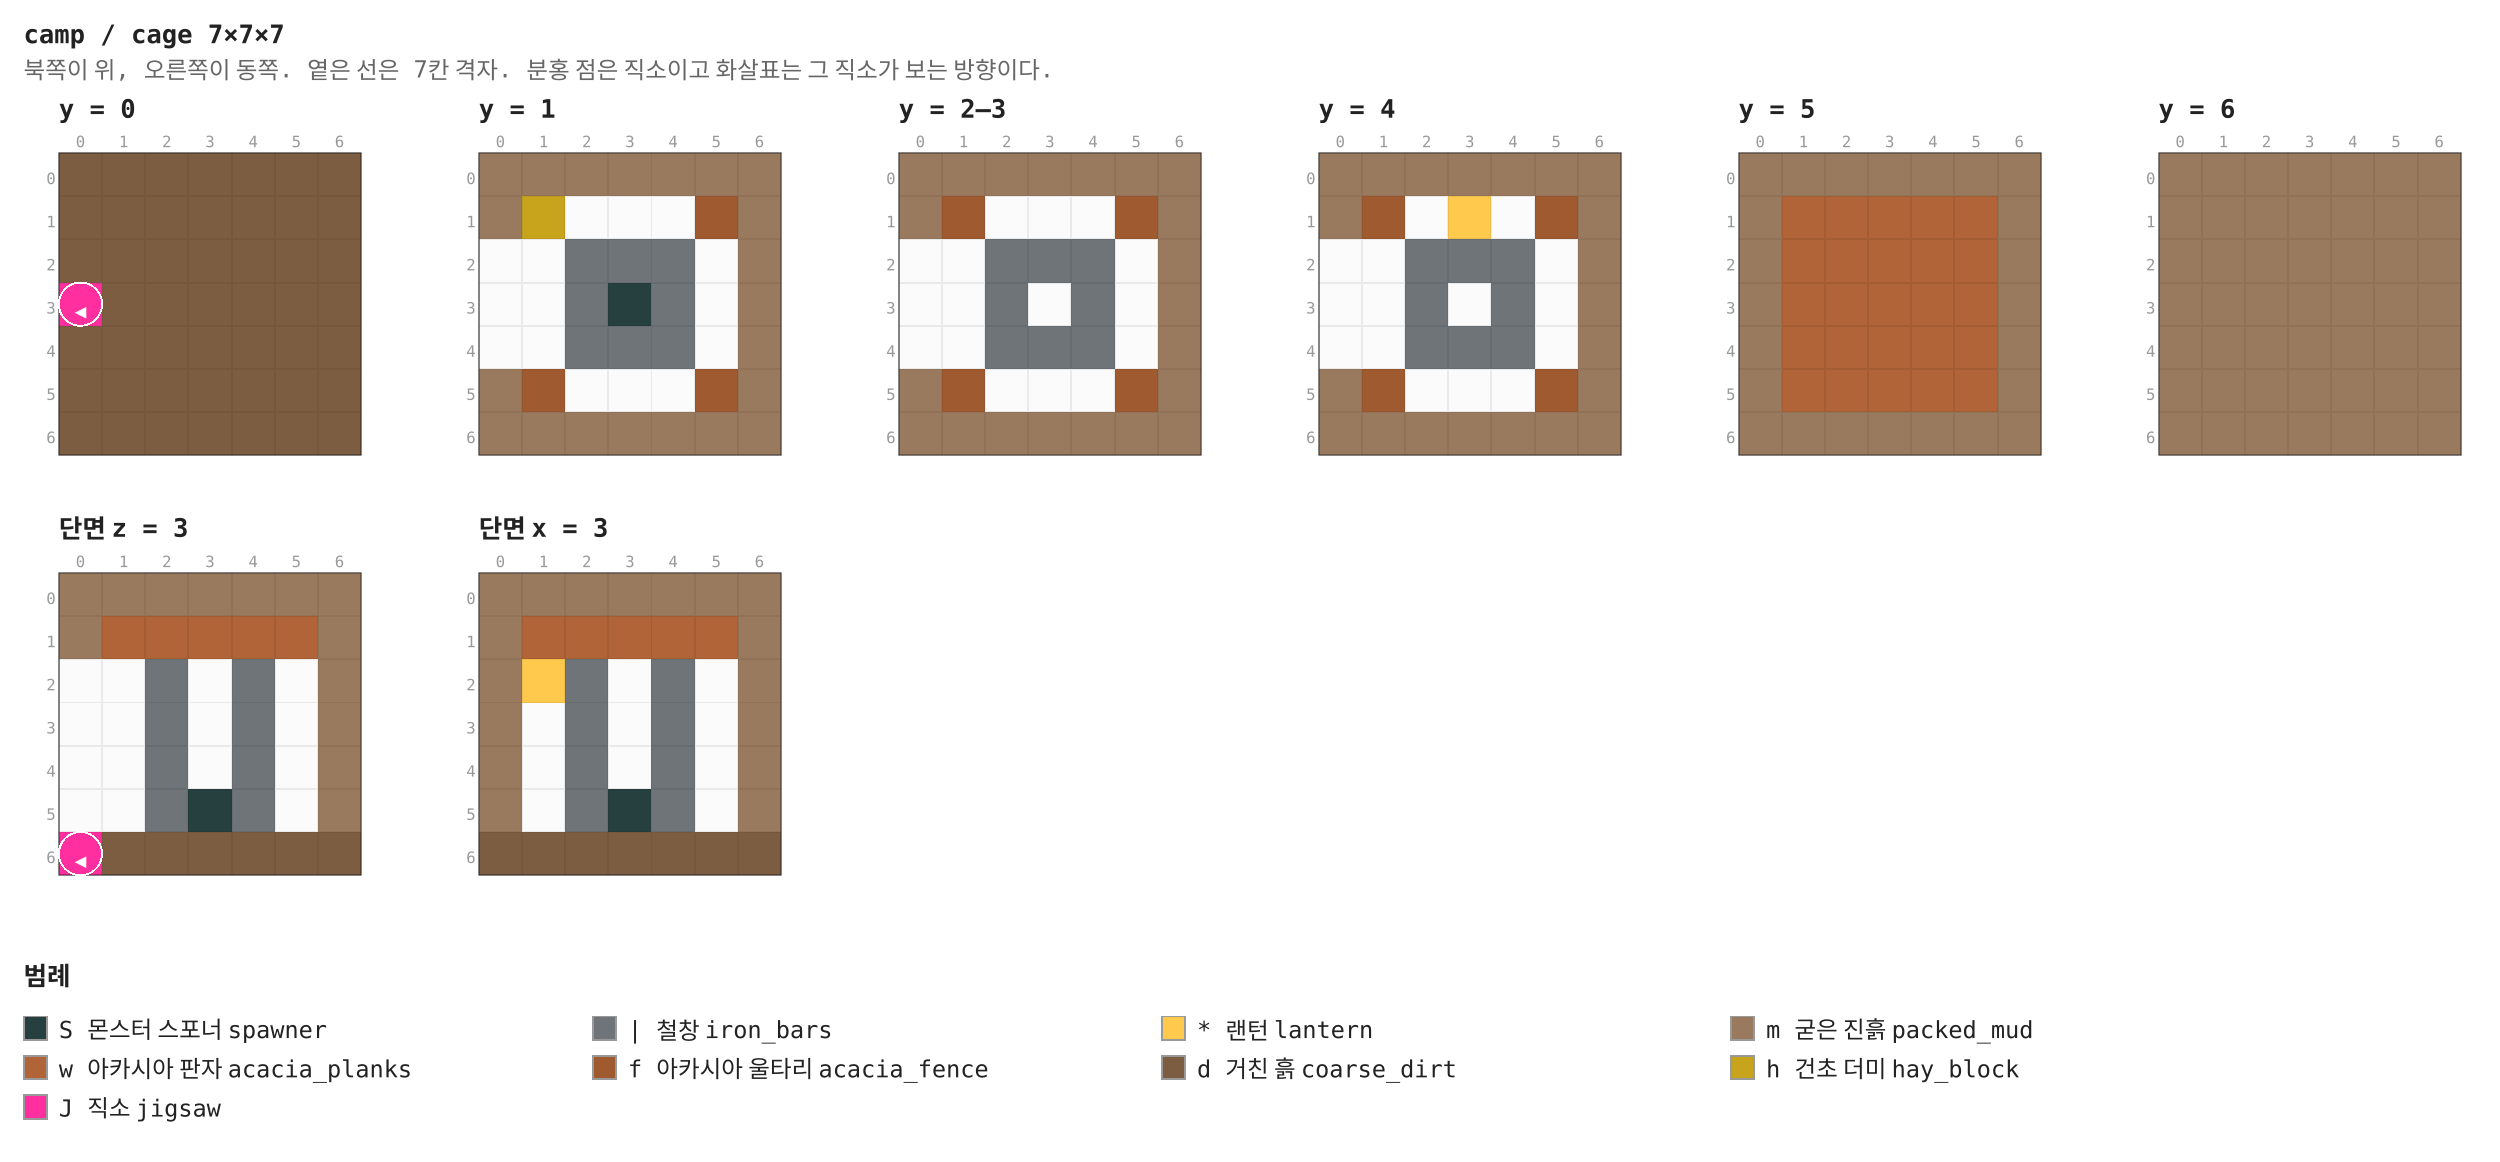
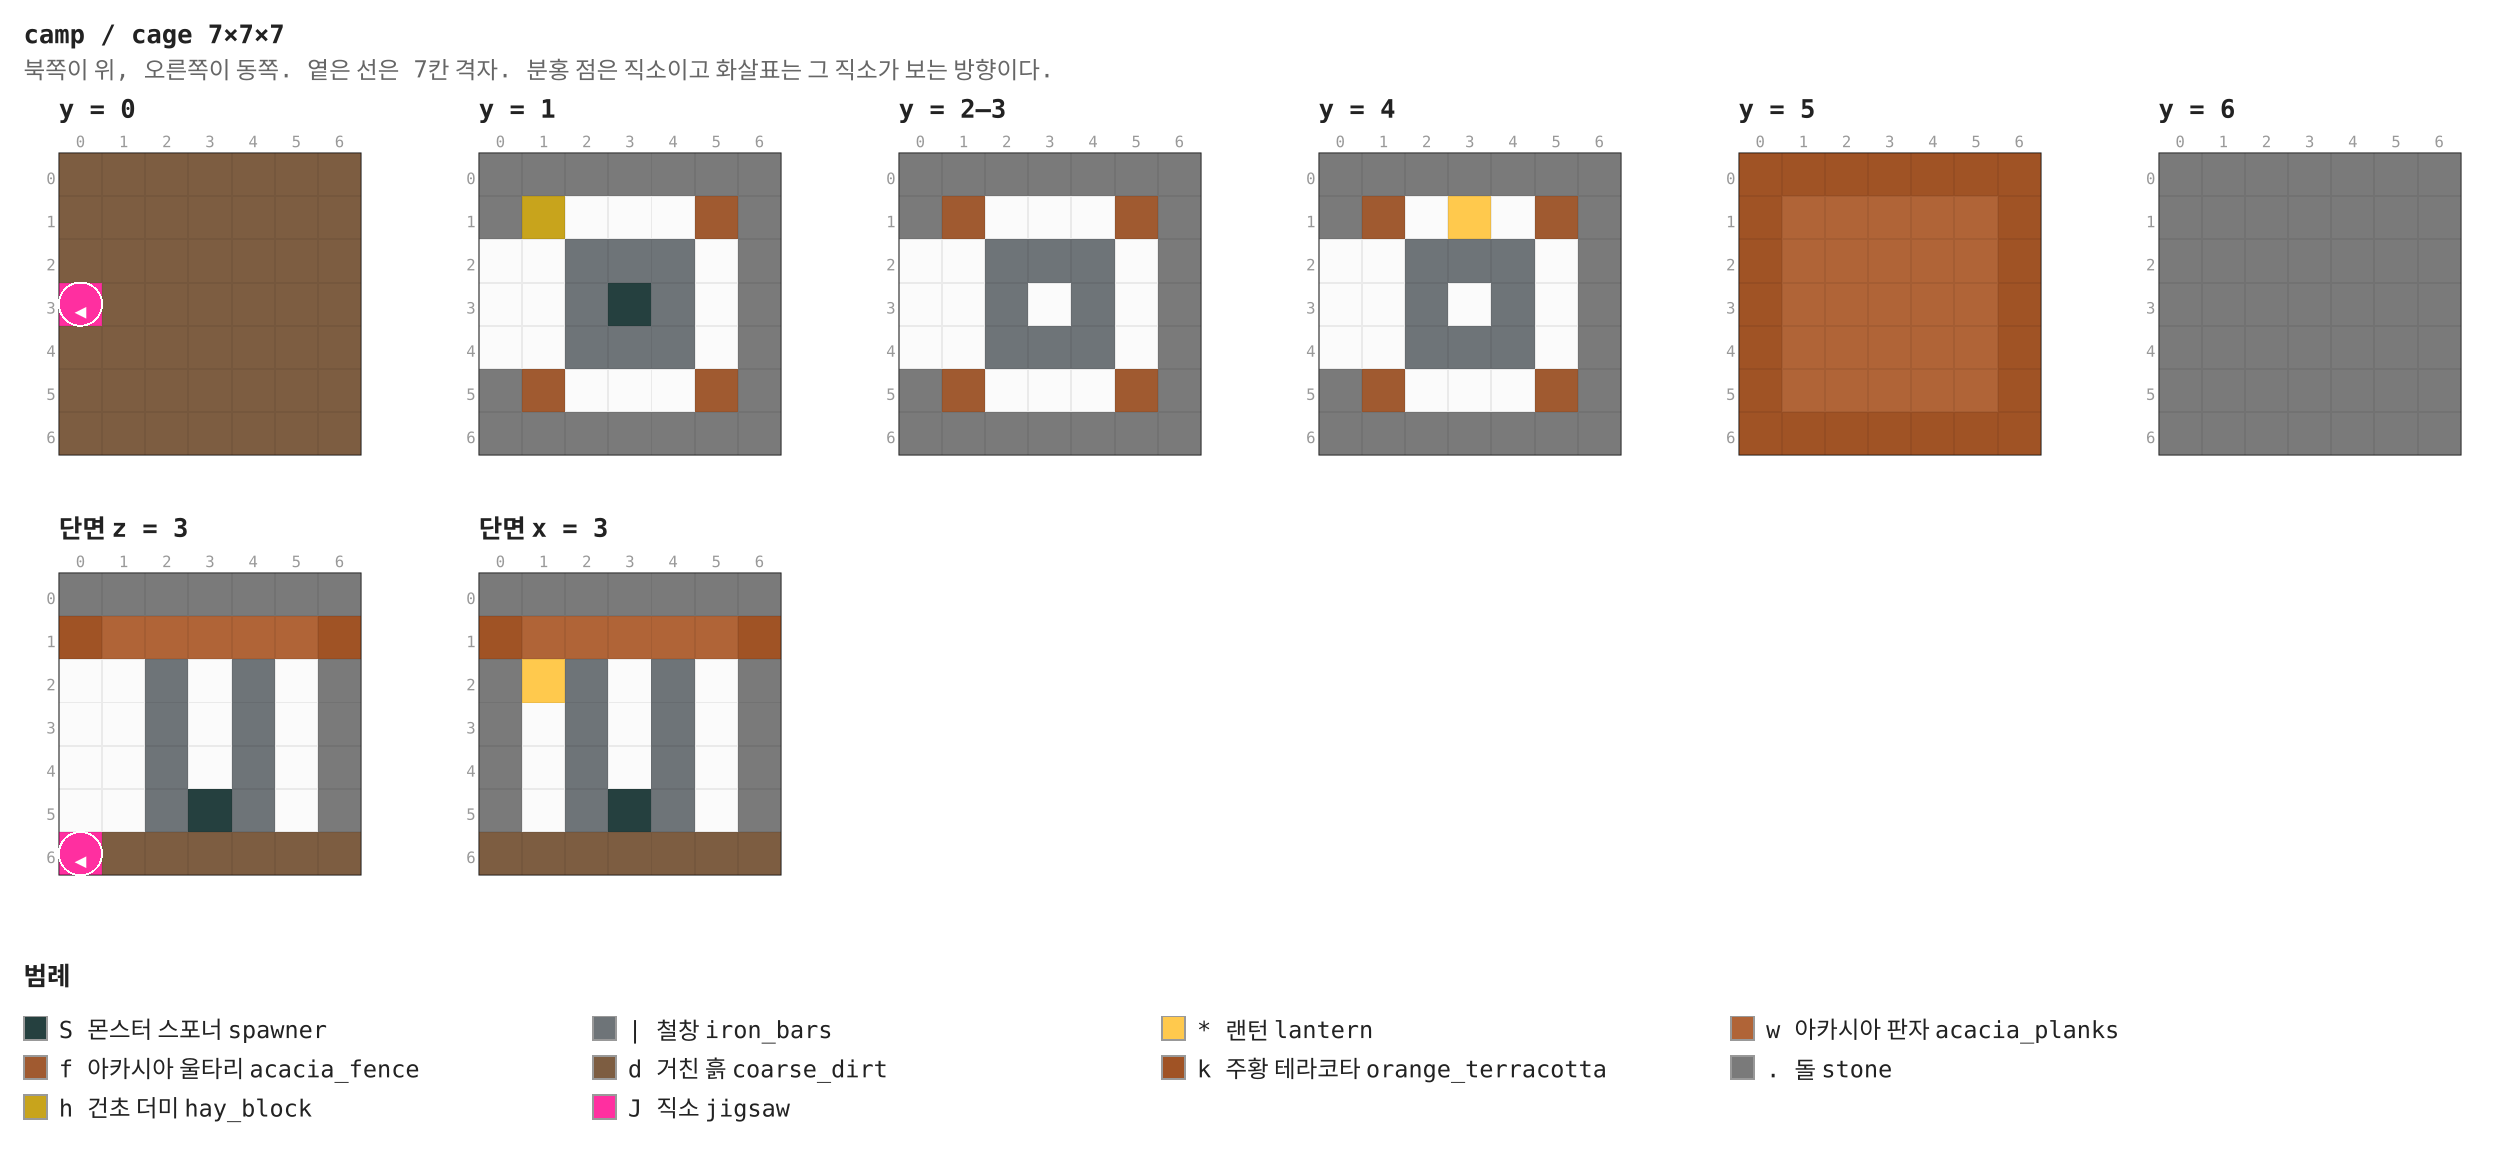
<svg xmlns="http://www.w3.org/2000/svg" width="1274" height="592" viewBox="0 0 1274 592" shape-rendering="crispEdges" font-family="Consolas,'Malgun Gothic','Noto Sans KR',monospace">
  <style>text{fill:#222;shape-rendering:auto}.cap{font-size:13px;font-weight:bold}.leg{font-size:12px}.sub{font-size:12px;fill:#666}.tick{font-size:8px;fill:#999;text-anchor:middle}.arrow{font-size:10px;fill:#fff;text-anchor:middle}.fine{stroke:#000;stroke-opacity:.07;stroke-width:1;fill:none}.grid{stroke:#000;stroke-opacity:.30;stroke-width:1}</style>
  <rect width="100%" height="100%" fill="#fff" />
  <text x="12" y="22" class="cap" font-size="16">camp / cage   7×7×7</text>
  <text x="12" y="40" class="sub">북쪽이 위, 오른쪽이 동쪽. 옅은 선은 7칸 격자. 분홍 점은 직소이고 화살표는 그 직소가 보는 방향이다.</text>
  <text x="30" y="60" class="cap">y = 0</text>
  <rect x="30" y="78" width="154" height="154" fill="#fbfbfb" stroke="#bbb" />
  <path transform="translate(30,78) scale(22)" fill="#7d5d41" d="M0 0h7v1h-7zM0 1h7v1h-7zM0 2h7v1h-7zM1 3h6v1h-6zM0 4h7v1h-7zM0 5h7v1h-7zM0 6h7v1h-7z" />
  <path transform="translate(30,78) scale(22)" fill="#ff2fa0" d="M0 3h1v1h-1z" />
  <path class="fine" d="M52 78v154M74 78v154M96 78v154M118 78v154M140 78v154M162 78v154M30 100h154M30 122h154M30 144h154M30 166h154M30 188h154M30 210h154" />
  <line x1="30" y1="78" x2="30" y2="232" class="grid" />
  <line x1="184" y1="78" x2="184" y2="232" class="grid" />
  <line x1="30" y1="78" x2="184" y2="78" class="grid" />
  <line x1="30" y1="232" x2="184" y2="232" class="grid" />
  <text x="41.0" y="75" class="tick">0</text>
  <text x="63.0" y="75" class="tick">1</text>
  <text x="85.0" y="75" class="tick">2</text>
  <text x="107.0" y="75" class="tick">3</text>
  <text x="129.0" y="75" class="tick">4</text>
  <text x="151.0" y="75" class="tick">5</text>
  <text x="173.0" y="75" class="tick">6</text>
  <text x="26" y="93.8" class="tick" text-anchor="end">0</text>
  <text x="26" y="115.8" class="tick" text-anchor="end">1</text>
  <text x="26" y="137.8" class="tick" text-anchor="end">2</text>
  <text x="26" y="159.8" class="tick" text-anchor="end">3</text>
  <text x="26" y="181.8" class="tick" text-anchor="end">4</text>
  <text x="26" y="203.8" class="tick" text-anchor="end">5</text>
  <text x="26" y="225.8" class="tick" text-anchor="end">6</text>
  <circle cx="41.0" cy="155.0" r="11.0" fill="#ff2fa0" stroke="#fff" />
  <text x="41.0" y="162.0" class="arrow" font-size="19.8">◀</text>
  <text x="244" y="60" class="cap">y = 1</text>
  <rect x="244" y="78" width="154" height="154" fill="#fbfbfb" stroke="#bbb" />
-   <path transform="translate(244,78) scale(22)" fill="#9a7a5e" d="M0 0h7v1h-7zM0 1h1v1h-1zM6 1h1v1h-1zM6 2h1v1h-1zM6 3h1v1h-1zM6 4h1v1h-1zM0 5h1v1h-1zM6 5h1v1h-1zM0 6h7v1h-7z" />
+   <path transform="translate(244,78) scale(22)" fill="#7a7a7a" d="M0 0h7v1h-7zM0 1h1v1h-1zM6 1h1v1h-1zM6 2h1v1h-1zM6 3h1v1h-1zM6 4h1v1h-1zM0 5h1v1h-1zM6 5h1v1h-1zM0 6h7v1h-7z" />
  <path transform="translate(244,78) scale(22)" fill="#c8a41c" d="M1 1h1v1h-1z" />
  <path transform="translate(244,78) scale(22)" fill="#a05a30" d="M5 1h1v1h-1zM1 5h1v1h-1zM5 5h1v1h-1z" />
  <path transform="translate(244,78) scale(22)" fill="#6e7478" d="M2 2h3v1h-3zM2 3h1v1h-1zM4 3h1v1h-1zM2 4h3v1h-3z" />
  <path transform="translate(244,78) scale(22)" fill="#25403f" d="M3 3h1v1h-1z" />
  <path class="fine" d="M266 78v154M288 78v154M310 78v154M332 78v154M354 78v154M376 78v154M244 100h154M244 122h154M244 144h154M244 166h154M244 188h154M244 210h154" />
  <line x1="244" y1="78" x2="244" y2="232" class="grid" />
  <line x1="398" y1="78" x2="398" y2="232" class="grid" />
  <line x1="244" y1="78" x2="398" y2="78" class="grid" />
  <line x1="244" y1="232" x2="398" y2="232" class="grid" />
  <text x="255.0" y="75" class="tick">0</text>
  <text x="277.0" y="75" class="tick">1</text>
  <text x="299.0" y="75" class="tick">2</text>
  <text x="321.0" y="75" class="tick">3</text>
  <text x="343.0" y="75" class="tick">4</text>
  <text x="365.0" y="75" class="tick">5</text>
  <text x="387.0" y="75" class="tick">6</text>
  <text x="240" y="93.8" class="tick" text-anchor="end">0</text>
  <text x="240" y="115.8" class="tick" text-anchor="end">1</text>
  <text x="240" y="137.8" class="tick" text-anchor="end">2</text>
  <text x="240" y="159.8" class="tick" text-anchor="end">3</text>
  <text x="240" y="181.8" class="tick" text-anchor="end">4</text>
  <text x="240" y="203.8" class="tick" text-anchor="end">5</text>
  <text x="240" y="225.8" class="tick" text-anchor="end">6</text>
  <text x="458" y="60" class="cap">y = 2–3</text>
  <rect x="458" y="78" width="154" height="154" fill="#fbfbfb" stroke="#bbb" />
-   <path transform="translate(458,78) scale(22)" fill="#9a7a5e" d="M0 0h7v1h-7zM0 1h1v1h-1zM6 1h1v1h-1zM6 2h1v1h-1zM6 3h1v1h-1zM6 4h1v1h-1zM0 5h1v1h-1zM6 5h1v1h-1zM0 6h7v1h-7z" />
+   <path transform="translate(458,78) scale(22)" fill="#7a7a7a" d="M0 0h7v1h-7zM0 1h1v1h-1zM6 1h1v1h-1zM6 2h1v1h-1zM6 3h1v1h-1zM6 4h1v1h-1zM0 5h1v1h-1zM6 5h1v1h-1zM0 6h7v1h-7z" />
  <path transform="translate(458,78) scale(22)" fill="#a05a30" d="M1 1h1v1h-1zM5 1h1v1h-1zM1 5h1v1h-1zM5 5h1v1h-1z" />
  <path transform="translate(458,78) scale(22)" fill="#6e7478" d="M2 2h3v1h-3zM2 3h1v1h-1zM4 3h1v1h-1zM2 4h3v1h-3z" />
  <path class="fine" d="M480 78v154M502 78v154M524 78v154M546 78v154M568 78v154M590 78v154M458 100h154M458 122h154M458 144h154M458 166h154M458 188h154M458 210h154" />
  <line x1="458" y1="78" x2="458" y2="232" class="grid" />
  <line x1="612" y1="78" x2="612" y2="232" class="grid" />
  <line x1="458" y1="78" x2="612" y2="78" class="grid" />
  <line x1="458" y1="232" x2="612" y2="232" class="grid" />
  <text x="469.0" y="75" class="tick">0</text>
  <text x="491.0" y="75" class="tick">1</text>
  <text x="513.0" y="75" class="tick">2</text>
  <text x="535.0" y="75" class="tick">3</text>
  <text x="557.0" y="75" class="tick">4</text>
  <text x="579.0" y="75" class="tick">5</text>
  <text x="601.0" y="75" class="tick">6</text>
  <text x="454" y="93.8" class="tick" text-anchor="end">0</text>
  <text x="454" y="115.8" class="tick" text-anchor="end">1</text>
  <text x="454" y="137.8" class="tick" text-anchor="end">2</text>
  <text x="454" y="159.8" class="tick" text-anchor="end">3</text>
  <text x="454" y="181.8" class="tick" text-anchor="end">4</text>
  <text x="454" y="203.8" class="tick" text-anchor="end">5</text>
  <text x="454" y="225.8" class="tick" text-anchor="end">6</text>
  <text x="672" y="60" class="cap">y = 4</text>
  <rect x="672" y="78" width="154" height="154" fill="#fbfbfb" stroke="#bbb" />
-   <path transform="translate(672,78) scale(22)" fill="#9a7a5e" d="M0 0h7v1h-7zM0 1h1v1h-1zM6 1h1v1h-1zM6 2h1v1h-1zM6 3h1v1h-1zM6 4h1v1h-1zM0 5h1v1h-1zM6 5h1v1h-1zM0 6h7v1h-7z" />
+   <path transform="translate(672,78) scale(22)" fill="#7a7a7a" d="M0 0h7v1h-7zM0 1h1v1h-1zM6 1h1v1h-1zM6 2h1v1h-1zM6 3h1v1h-1zM6 4h1v1h-1zM0 5h1v1h-1zM6 5h1v1h-1zM0 6h7v1h-7z" />
  <path transform="translate(672,78) scale(22)" fill="#a05a30" d="M1 1h1v1h-1zM5 1h1v1h-1zM1 5h1v1h-1zM5 5h1v1h-1z" />
  <path transform="translate(672,78) scale(22)" fill="#ffc94d" d="M3 1h1v1h-1z" />
  <path transform="translate(672,78) scale(22)" fill="#6e7478" d="M2 2h3v1h-3zM2 3h1v1h-1zM4 3h1v1h-1zM2 4h3v1h-3z" />
  <path class="fine" d="M694 78v154M716 78v154M738 78v154M760 78v154M782 78v154M804 78v154M672 100h154M672 122h154M672 144h154M672 166h154M672 188h154M672 210h154" />
  <line x1="672" y1="78" x2="672" y2="232" class="grid" />
  <line x1="826" y1="78" x2="826" y2="232" class="grid" />
  <line x1="672" y1="78" x2="826" y2="78" class="grid" />
  <line x1="672" y1="232" x2="826" y2="232" class="grid" />
  <text x="683.0" y="75" class="tick">0</text>
  <text x="705.0" y="75" class="tick">1</text>
  <text x="727.0" y="75" class="tick">2</text>
  <text x="749.0" y="75" class="tick">3</text>
  <text x="771.0" y="75" class="tick">4</text>
  <text x="793.0" y="75" class="tick">5</text>
  <text x="815.0" y="75" class="tick">6</text>
  <text x="668" y="93.8" class="tick" text-anchor="end">0</text>
  <text x="668" y="115.8" class="tick" text-anchor="end">1</text>
  <text x="668" y="137.8" class="tick" text-anchor="end">2</text>
  <text x="668" y="159.8" class="tick" text-anchor="end">3</text>
  <text x="668" y="181.8" class="tick" text-anchor="end">4</text>
  <text x="668" y="203.8" class="tick" text-anchor="end">5</text>
  <text x="668" y="225.8" class="tick" text-anchor="end">6</text>
  <text x="886" y="60" class="cap">y = 5</text>
  <rect x="886" y="78" width="154" height="154" fill="#fbfbfb" stroke="#bbb" />
-   <path transform="translate(886,78) scale(22)" fill="#9a7a5e" d="M0 0h7v1h-7zM0 1h1v1h-1zM6 1h1v1h-1zM0 2h1v1h-1zM6 2h1v1h-1zM0 3h1v1h-1zM6 3h1v1h-1zM0 4h1v1h-1zM6 4h1v1h-1zM0 5h1v1h-1zM6 5h1v1h-1zM0 6h7v1h-7z" />
+   <path transform="translate(886,78) scale(22)" fill="#a05325" d="M0 0h7v1h-7zM0 1h1v1h-1zM6 1h1v1h-1zM0 2h1v1h-1zM6 2h1v1h-1zM0 3h1v1h-1zM6 3h1v1h-1zM0 4h1v1h-1zM6 4h1v1h-1zM0 5h1v1h-1zM6 5h1v1h-1zM0 6h7v1h-7z" />
  <path transform="translate(886,78) scale(22)" fill="#b06437" d="M1 1h5v1h-5zM1 2h5v1h-5zM1 3h5v1h-5zM1 4h5v1h-5zM1 5h5v1h-5z" />
  <path class="fine" d="M908 78v154M930 78v154M952 78v154M974 78v154M996 78v154M1018 78v154M886 100h154M886 122h154M886 144h154M886 166h154M886 188h154M886 210h154" />
  <line x1="886" y1="78" x2="886" y2="232" class="grid" />
  <line x1="1040" y1="78" x2="1040" y2="232" class="grid" />
  <line x1="886" y1="78" x2="1040" y2="78" class="grid" />
  <line x1="886" y1="232" x2="1040" y2="232" class="grid" />
  <text x="897.0" y="75" class="tick">0</text>
  <text x="919.0" y="75" class="tick">1</text>
  <text x="941.0" y="75" class="tick">2</text>
  <text x="963.0" y="75" class="tick">3</text>
  <text x="985.0" y="75" class="tick">4</text>
  <text x="1007.0" y="75" class="tick">5</text>
  <text x="1029.0" y="75" class="tick">6</text>
  <text x="882" y="93.8" class="tick" text-anchor="end">0</text>
  <text x="882" y="115.8" class="tick" text-anchor="end">1</text>
  <text x="882" y="137.8" class="tick" text-anchor="end">2</text>
  <text x="882" y="159.8" class="tick" text-anchor="end">3</text>
  <text x="882" y="181.8" class="tick" text-anchor="end">4</text>
  <text x="882" y="203.8" class="tick" text-anchor="end">5</text>
  <text x="882" y="225.8" class="tick" text-anchor="end">6</text>
  <text x="1100" y="60" class="cap">y = 6</text>
  <rect x="1100" y="78" width="154" height="154" fill="#fbfbfb" stroke="#bbb" />
-   <path transform="translate(1100,78) scale(22)" fill="#9a7a5e" d="M0 0h7v1h-7zM0 1h7v1h-7zM0 2h7v1h-7zM0 3h7v1h-7zM0 4h7v1h-7zM0 5h7v1h-7zM0 6h7v1h-7z" />
+   <path transform="translate(1100,78) scale(22)" fill="#7a7a7a" d="M0 0h7v1h-7zM0 1h7v1h-7zM0 2h7v1h-7zM0 3h7v1h-7zM0 4h7v1h-7zM0 5h7v1h-7zM0 6h7v1h-7z" />
  <path class="fine" d="M1122 78v154M1144 78v154M1166 78v154M1188 78v154M1210 78v154M1232 78v154M1100 100h154M1100 122h154M1100 144h154M1100 166h154M1100 188h154M1100 210h154" />
  <line x1="1100" y1="78" x2="1100" y2="232" class="grid" />
  <line x1="1254" y1="78" x2="1254" y2="232" class="grid" />
  <line x1="1100" y1="78" x2="1254" y2="78" class="grid" />
  <line x1="1100" y1="232" x2="1254" y2="232" class="grid" />
  <text x="1111.0" y="75" class="tick">0</text>
  <text x="1133.0" y="75" class="tick">1</text>
  <text x="1155.0" y="75" class="tick">2</text>
  <text x="1177.0" y="75" class="tick">3</text>
  <text x="1199.0" y="75" class="tick">4</text>
  <text x="1221.0" y="75" class="tick">5</text>
  <text x="1243.0" y="75" class="tick">6</text>
  <text x="1096" y="93.8" class="tick" text-anchor="end">0</text>
  <text x="1096" y="115.8" class="tick" text-anchor="end">1</text>
  <text x="1096" y="137.8" class="tick" text-anchor="end">2</text>
  <text x="1096" y="159.8" class="tick" text-anchor="end">3</text>
  <text x="1096" y="181.8" class="tick" text-anchor="end">4</text>
  <text x="1096" y="203.8" class="tick" text-anchor="end">5</text>
  <text x="1096" y="225.8" class="tick" text-anchor="end">6</text>
  <text x="30" y="274" class="cap">단면 z = 3</text>
  <rect x="30" y="292" width="154" height="154" fill="#fbfbfb" stroke="#bbb" />
-   <path transform="translate(30,292) scale(22)" fill="#9a7a5e" d="M0 0h7v1h-7zM0 1h1v1h-1zM6 1h1v1h-1zM6 2h1v1h-1zM6 3h1v1h-1zM6 4h1v1h-1zM6 5h1v1h-1z" />
+   <path transform="translate(30,292) scale(22)" fill="#7a7a7a" d="M0 0h7v1h-7zM6 2h1v1h-1zM6 3h1v1h-1zM6 4h1v1h-1zM6 5h1v1h-1z" />
+   <path transform="translate(30,292) scale(22)" fill="#a05325" d="M0 1h1v1h-1zM6 1h1v1h-1z" />
  <path transform="translate(30,292) scale(22)" fill="#b06437" d="M1 1h5v1h-5z" />
  <path transform="translate(30,292) scale(22)" fill="#6e7478" d="M2 2h1v1h-1zM4 2h1v1h-1zM2 3h1v1h-1zM4 3h1v1h-1zM2 4h1v1h-1zM4 4h1v1h-1zM2 5h1v1h-1zM4 5h1v1h-1z" />
  <path transform="translate(30,292) scale(22)" fill="#25403f" d="M3 5h1v1h-1z" />
  <path transform="translate(30,292) scale(22)" fill="#ff2fa0" d="M0 6h1v1h-1z" />
  <path transform="translate(30,292) scale(22)" fill="#7d5d41" d="M1 6h6v1h-6z" />
  <path class="fine" d="M52 292v154M74 292v154M96 292v154M118 292v154M140 292v154M162 292v154M30 314h154M30 336h154M30 358h154M30 380h154M30 402h154M30 424h154" />
  <line x1="30" y1="292" x2="30" y2="446" class="grid" />
  <line x1="184" y1="292" x2="184" y2="446" class="grid" />
  <line x1="30" y1="292" x2="184" y2="292" class="grid" />
  <line x1="30" y1="446" x2="184" y2="446" class="grid" />
  <text x="41.0" y="289" class="tick">0</text>
  <text x="63.0" y="289" class="tick">1</text>
  <text x="85.0" y="289" class="tick">2</text>
  <text x="107.0" y="289" class="tick">3</text>
  <text x="129.0" y="289" class="tick">4</text>
  <text x="151.0" y="289" class="tick">5</text>
  <text x="173.0" y="289" class="tick">6</text>
  <text x="26" y="307.8" class="tick" text-anchor="end">0</text>
  <text x="26" y="329.8" class="tick" text-anchor="end">1</text>
  <text x="26" y="351.8" class="tick" text-anchor="end">2</text>
  <text x="26" y="373.8" class="tick" text-anchor="end">3</text>
  <text x="26" y="395.8" class="tick" text-anchor="end">4</text>
  <text x="26" y="417.8" class="tick" text-anchor="end">5</text>
  <text x="26" y="439.8" class="tick" text-anchor="end">6</text>
  <circle cx="41.0" cy="435.0" r="11.0" fill="#ff2fa0" stroke="#fff" />
  <text x="41.0" y="442.0" class="arrow" font-size="19.8">◀</text>
  <text x="244" y="274" class="cap">단면 x = 3</text>
  <rect x="244" y="292" width="154" height="154" fill="#fbfbfb" stroke="#bbb" />
-   <path transform="translate(244,292) scale(22)" fill="#9a7a5e" d="M0 0h7v1h-7zM0 1h1v1h-1zM6 1h1v1h-1zM0 2h1v1h-1zM6 2h1v1h-1zM0 3h1v1h-1zM6 3h1v1h-1zM0 4h1v1h-1zM6 4h1v1h-1zM0 5h1v1h-1zM6 5h1v1h-1z" />
+   <path transform="translate(244,292) scale(22)" fill="#7a7a7a" d="M0 0h7v1h-7zM0 2h1v1h-1zM6 2h1v1h-1zM0 3h1v1h-1zM6 3h1v1h-1zM0 4h1v1h-1zM6 4h1v1h-1zM0 5h1v1h-1zM6 5h1v1h-1z" />
+   <path transform="translate(244,292) scale(22)" fill="#a05325" d="M0 1h1v1h-1zM6 1h1v1h-1z" />
  <path transform="translate(244,292) scale(22)" fill="#b06437" d="M1 1h5v1h-5z" />
  <path transform="translate(244,292) scale(22)" fill="#ffc94d" d="M1 2h1v1h-1z" />
  <path transform="translate(244,292) scale(22)" fill="#6e7478" d="M2 2h1v1h-1zM4 2h1v1h-1zM2 3h1v1h-1zM4 3h1v1h-1zM2 4h1v1h-1zM4 4h1v1h-1zM2 5h1v1h-1zM4 5h1v1h-1z" />
  <path transform="translate(244,292) scale(22)" fill="#25403f" d="M3 5h1v1h-1z" />
  <path transform="translate(244,292) scale(22)" fill="#7d5d41" d="M0 6h7v1h-7z" />
  <path class="fine" d="M266 292v154M288 292v154M310 292v154M332 292v154M354 292v154M376 292v154M244 314h154M244 336h154M244 358h154M244 380h154M244 402h154M244 424h154" />
  <line x1="244" y1="292" x2="244" y2="446" class="grid" />
  <line x1="398" y1="292" x2="398" y2="446" class="grid" />
  <line x1="244" y1="292" x2="398" y2="292" class="grid" />
  <line x1="244" y1="446" x2="398" y2="446" class="grid" />
  <text x="255.0" y="289" class="tick">0</text>
  <text x="277.0" y="289" class="tick">1</text>
  <text x="299.0" y="289" class="tick">2</text>
  <text x="321.0" y="289" class="tick">3</text>
  <text x="343.0" y="289" class="tick">4</text>
  <text x="365.0" y="289" class="tick">5</text>
  <text x="387.0" y="289" class="tick">6</text>
  <text x="240" y="307.8" class="tick" text-anchor="end">0</text>
  <text x="240" y="329.8" class="tick" text-anchor="end">1</text>
  <text x="240" y="351.8" class="tick" text-anchor="end">2</text>
  <text x="240" y="373.8" class="tick" text-anchor="end">3</text>
  <text x="240" y="395.8" class="tick" text-anchor="end">4</text>
  <text x="240" y="417.8" class="tick" text-anchor="end">5</text>
  <text x="240" y="439.8" class="tick" text-anchor="end">6</text>
  <text x="12" y="502" class="cap">범례</text>
  <rect x="12" y="518" width="12" height="12" fill="#25403f" stroke="#999" />
  <text x="30" y="529" class="leg">S  몬스터 스포너  spawner</text>
  <rect x="302" y="518" width="12" height="12" fill="#6e7478" stroke="#999" />
  <text x="320" y="529" class="leg">|  철창  iron_bars</text>
  <rect x="592" y="518" width="12" height="12" fill="#ffc94d" stroke="#999" />
  <text x="610" y="529" class="leg">*  랜턴  lantern</text>
-   <rect x="882" y="518" width="12" height="12" fill="#9a7a5e" stroke="#999" />
-   <text x="900" y="529" class="leg">m  굳은 진흙  packed_mud</text>
-   <rect x="12" y="538" width="12" height="12" fill="#b06437" stroke="#999" />
-   <text x="30" y="549" class="leg">w  아카시아 판자  acacia_planks</text>
-   <rect x="302" y="538" width="12" height="12" fill="#a05a30" stroke="#999" />
-   <text x="320" y="549" class="leg">f  아카시아 울타리  acacia_fence</text>
-   <rect x="592" y="538" width="12" height="12" fill="#7d5d41" stroke="#999" />
-   <text x="610" y="549" class="leg">d  거친 흙  coarse_dirt</text>
-   <rect x="882" y="538" width="12" height="12" fill="#c8a41c" stroke="#999" />
-   <text x="900" y="549" class="leg">h  건초 더미  hay_block</text>
-   <rect x="12" y="558" width="12" height="12" fill="#ff2fa0" stroke="#999" />
-   <text x="30" y="569" class="leg">J  직소  jigsaw</text>
+   <rect x="882" y="518" width="12" height="12" fill="#b06437" stroke="#999" />
+   <text x="900" y="529" class="leg">w  아카시아 판자  acacia_planks</text>
+   <rect x="12" y="538" width="12" height="12" fill="#a05a30" stroke="#999" />
+   <text x="30" y="549" class="leg">f  아카시아 울타리  acacia_fence</text>
+   <rect x="302" y="538" width="12" height="12" fill="#7d5d41" stroke="#999" />
+   <text x="320" y="549" class="leg">d  거친 흙  coarse_dirt</text>
+   <rect x="592" y="538" width="12" height="12" fill="#a05325" stroke="#999" />
+   <text x="610" y="549" class="leg">k  주황 테라코타  orange_terracotta</text>
+   <rect x="882" y="538" width="12" height="12" fill="#7a7a7a" stroke="#999" />
+   <text x="900" y="549" class="leg">.  돌  stone</text>
+   <rect x="12" y="558" width="12" height="12" fill="#c8a41c" stroke="#999" />
+   <text x="30" y="569" class="leg">h  건초 더미  hay_block</text>
+   <rect x="302" y="558" width="12" height="12" fill="#ff2fa0" stroke="#999" />
+   <text x="320" y="569" class="leg">J  직소  jigsaw</text>
</svg>
